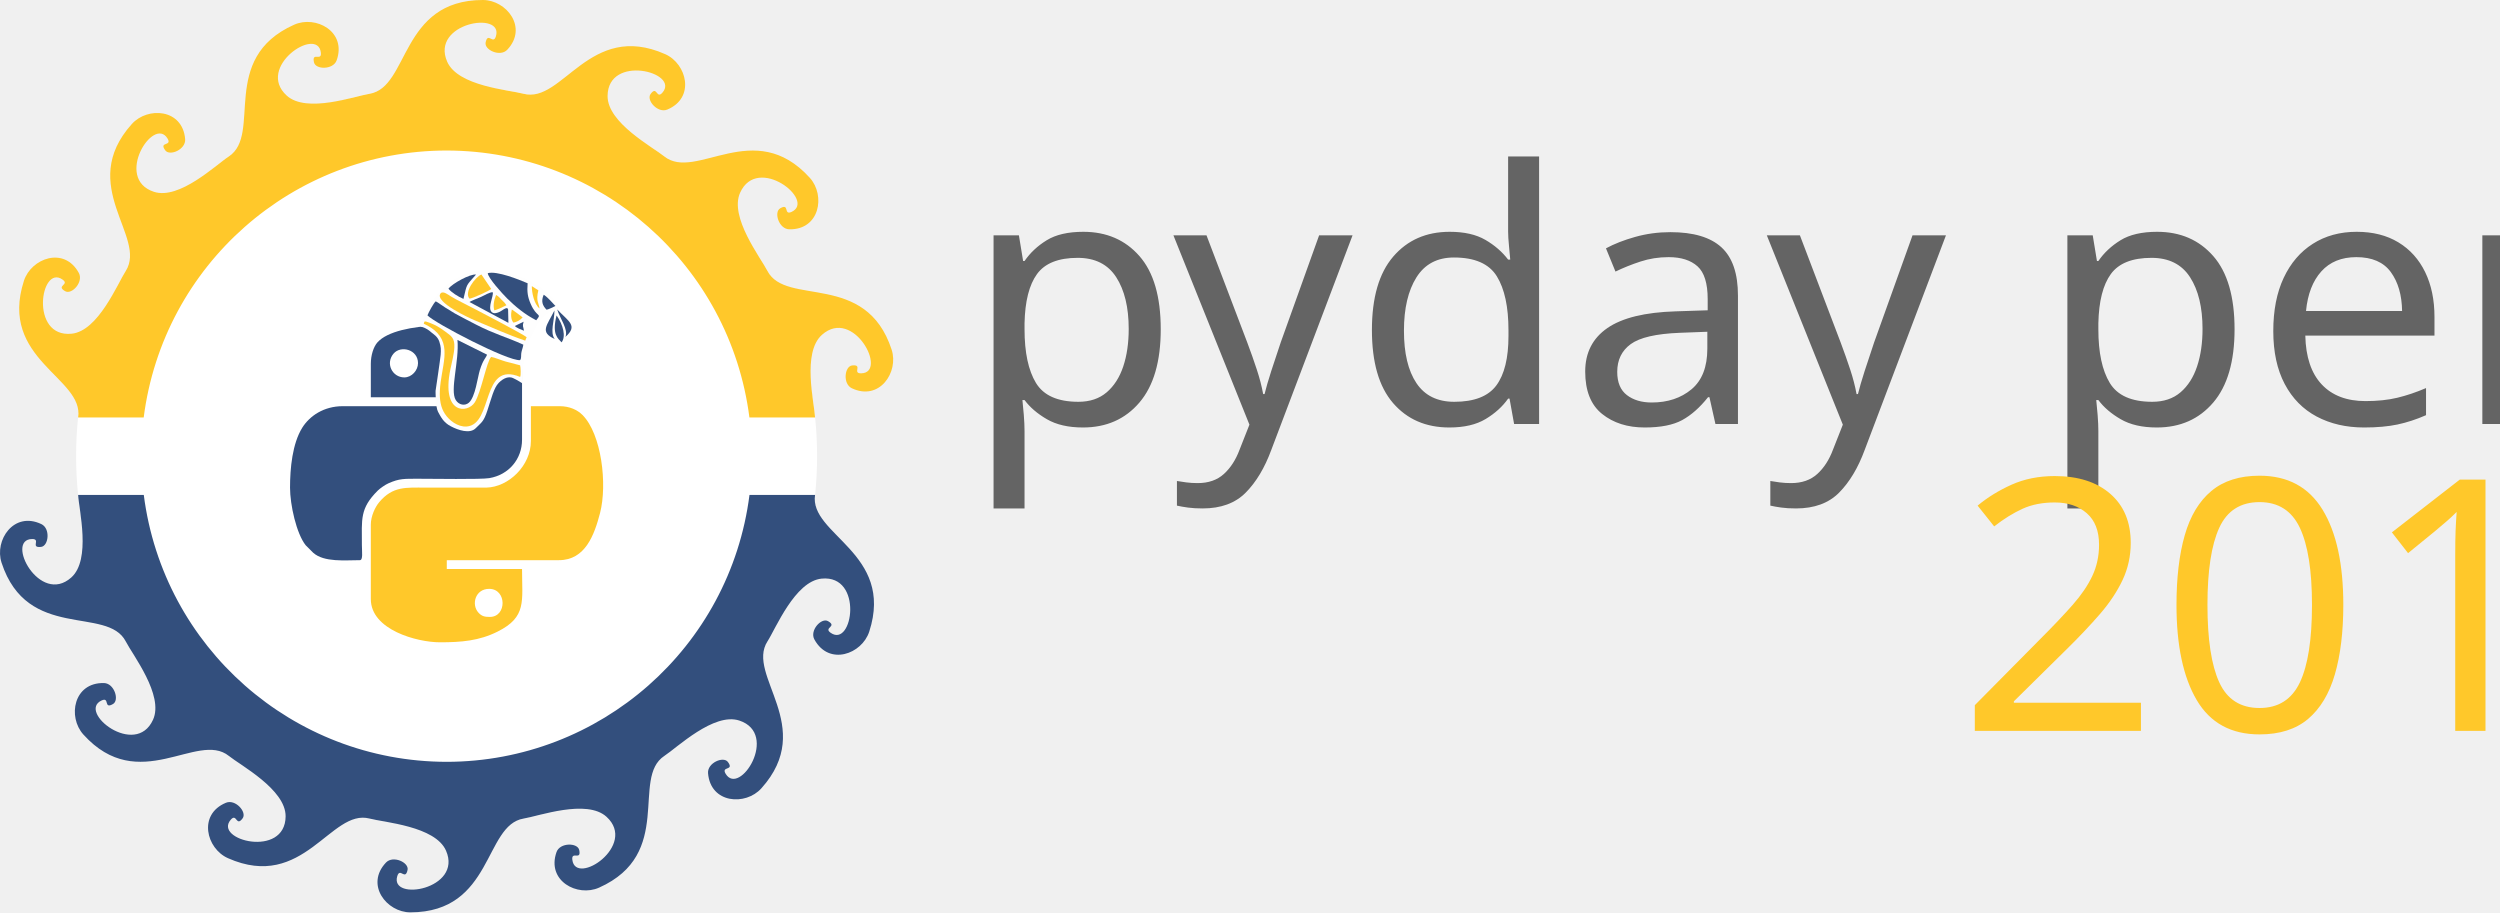
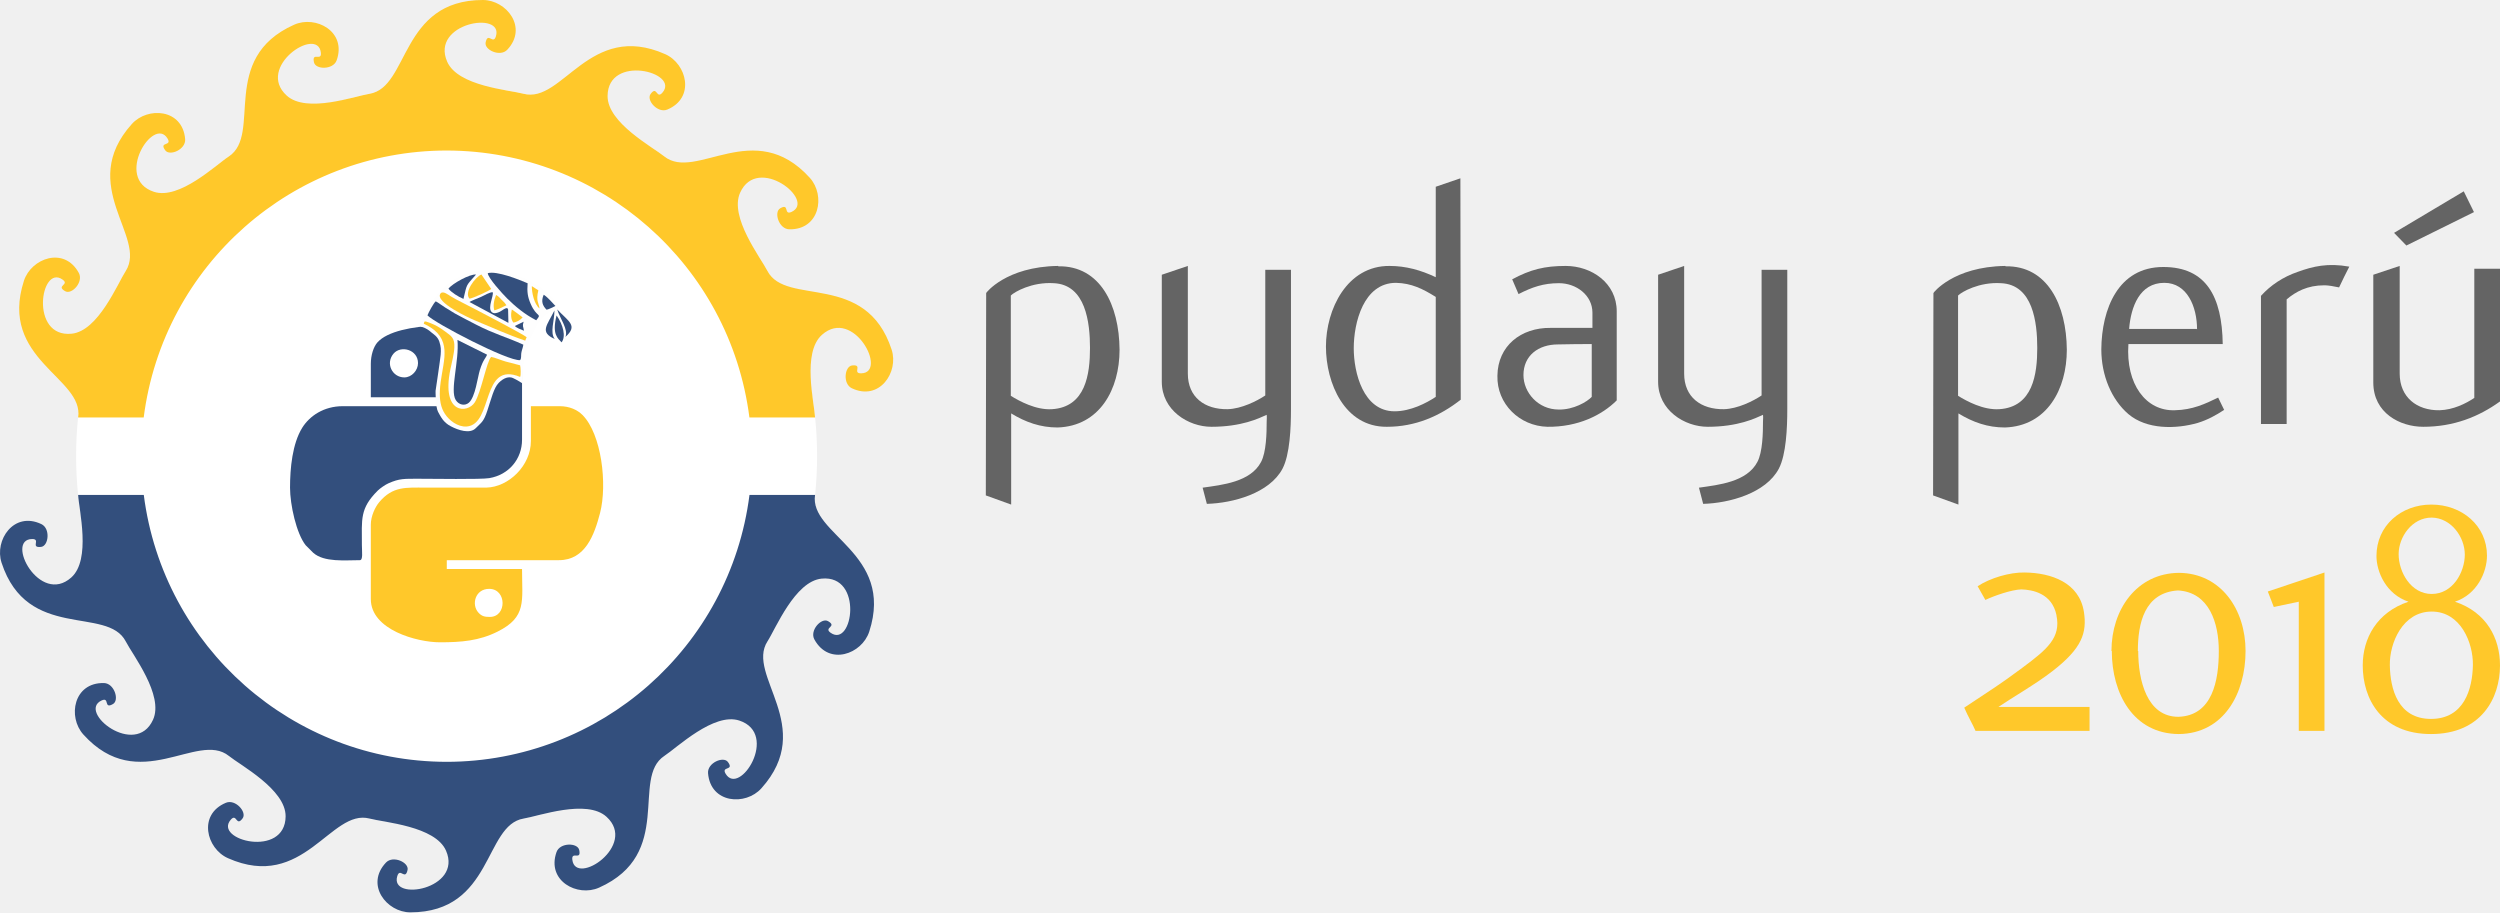
<svg xmlns="http://www.w3.org/2000/svg" xml:space="preserve" width="1349.549" height="492.504" version="1.1" style="clip-rule:evenodd;fill-rule:evenodd;image-rendering:optimizeQuality;shape-rendering:geometricPrecision;text-rendering:geometricPrecision" viewBox="0 0 35706.824 13030.834" id="svg73">
  <defs id="defs4">
    <style type="text/css" id="style2">
    .fil0 {fill:#FEFEFE}
    .fil1 {fill:#FFC82A}
    .fil4 {fill:#FFC82A}
    .fil3 {fill:#334F7D}
    .fil5 {fill:#FFC82A;fill-rule:nonzero}
    .fil2 {fill:#334F7D;fill-rule:nonzero}
   </style>
  </defs>
  <g id="g5333" transform="translate(1086.96,-5774.737)">
    <circle r="5291.667" cy="12290.159" cx="5291.667" id="path5033" style="fill:#ffffff;fill-opacity:1;stroke:none;stroke-width:28.461;stroke-opacity:1" />
    <path id="path4881" d="m 28.99,12843.299 c 10.998,212.596 188.519,925.185 -98.599,1180.238 -451.75,401.298 -946.914,-544.93 -559.294,-549.993 132.008,-1.725 -31.617,129.687 128.313,112.448 107.949,-11.638 137.322,-262.554 4.341,-325.716 -394.296,-187.278 -673.35,230.107 -568.492,551.232 367.279,1124.776 1511.066,613.721 1773.69,1124.479 96.517,189.744 548.507,768.546 389.95,1118.33 -249.471,550.347 -1086.681,-112.685 -734.632,-274.97 119.894,-55.268 23.897,131.339 162.987,50.539 93.883,-54.538 18.655,-295.698 -128.519,-299.31 -436.38,-10.713 -521.53,484.076 -295.124,734.788 793.014,878.148 1630.038,-53.962 2077.703,305.821 165.349,134.082 813.692,479.014 811.113,863.048 -4.056,604.236 -1038.555,339.04 -782.95,47.594 87.049,-99.255 75.194,110.285 169.395,-20.102 63.584,-88.009 -103.187,-277.736 -239.107,-221.175 -403.011,167.704 -279.558,654.372 29.249,791.321 1081.629,479.681 1467.162,-712.298 2022.46,-565.702 205.589,55.236 938.181,106.643 1092.026,458.525 242.059,553.647 -810.892,732.155 -695.927,361.942 39.153,-126.08 113.582,70.148 146.606,-87.282 22.29,-106.262 -207.241,-211.754 -308.405,-104.8 -299.957,317.126 10.747,711.51 348.558,711.016 1183.221,-1.727 1050.607,-1247.463 1617.524,-1339.401 210.282,-33.16 900.446,-284.155 1184.114,-25.27 446.32,407.328 -442.996,998.676 -488.549,613.709 -15.514,-131.105 132.307,17.88 98.444,-139.371 -22.858,-106.141 -275.457,-109.141 -324.373,29.714 -145.037,411.712 299.206,645.624 607.612,507.773 1080.223,-482.838 452.405,-1566.964 932.914,-1881.539 178.615,-115.822 707.018,-625.849 1071.459,-504.724 573.41,190.577 1.516,1092.542 -196.68,759.385 -67.498,-113.46 128.124,-37.497 33.228,-167.38 -64.053,-87.668 -296.011,12.314 -284.22,159.06 34.96,435.109 535.934,468.104 761.607,216.731 790.445,-880.46 -224.046,-1615.45 86.972,-2098.27 116.064,-178.458 391.345,-859.318 773.545,-896.896 601.35,-59.125 445.707,997.441 129.139,773.7 -107.81,-76.197 101.848,-86.342 -37.672,-166.398 -94.173,-54.036 -265.433,131.651 -194.975,260.914 208.913,383.273 680.012,209.654 783.931,-111.776 363.993,-1125.844 -861.758,-1384.652 -774.009,-1952.232 h -936.584 a 4365.625,4365.625 0 0 1 -4326.092,3812.48 4365.625,4365.625 0 0 1 -4325.007,-3812.48 z" style="fill:#334f7d;fill-opacity:1;stroke:none;stroke-width:57.94;stroke-opacity:1" />
    <path id="path4851" d="m 5808.999,5774.738 c -1183.221,1.728 -1050.607,1247.464 -1617.524,1339.401 -210.282,33.16 -900.446,284.155 -1184.114,25.27 -446.32,-407.328 442.996,-998.677 488.549,-613.71 15.514,131.105 -132.308,-17.88 -98.444,139.371 22.858,106.142 275.457,109.141 324.373,-29.714 145.037,-411.712 -299.206,-645.624 -607.612,-507.773 -1080.223,482.837 -452.405,1566.964 -932.914,1881.539 -178.615,115.822 -707.017,625.849 -1071.459,504.724 -573.409,-190.577 -1.515,-1092.542 196.68,-759.385 67.498,113.46 -128.124,37.498 -33.228,167.38 64.053,87.668 296.011,-12.315 284.22,-159.06 -34.96,-435.109 -535.934,-468.103 -761.607,-216.731 -790.445,880.461 224.047,1615.45 -86.971,2098.27 -116.064,178.458 -391.344,859.318 -773.545,896.896 -601.35,59.125 -445.707,-997.44 -129.139,-773.699 107.81,76.197 -101.848,86.342 37.672,166.398 94.173,54.036 265.433,-131.651 194.975,-260.914 C -170,9289.728 -641.099,9463.347 -745.019,9784.777 -1109.011,10910.622 116.739,11169.429 28.99,11737.01 H 965.574 A 4365.625,4365.625 0 0 1 5291.667,7924.529 4365.625,4365.625 0 0 1 9616.674,11737.01 h 937.669 c -10.998,-212.596 -188.52,-925.186 98.598,-1180.239 451.75,-401.298 946.914,544.929 559.294,549.993 -132.008,1.725 31.618,-129.688 -128.312,-112.448 -107.949,11.638 -137.322,262.554 -4.341,325.716 394.296,187.278 673.35,-230.107 568.492,-551.232 -367.279,-1124.776 -1511.065,-613.72 -1773.69,-1124.479 -96.517,-189.743 -548.507,-768.546 -389.95,-1118.33 249.471,-550.347 1086.681,112.685 734.632,274.97 -119.894,55.268 -23.896,-131.339 -162.987,-50.54 -93.883,54.538 -18.655,295.697 128.519,299.31 436.38,10.713 521.53,-484.074 295.124,-734.787 -793.014,-878.148 -1630.039,53.962 -2077.703,-305.821 -165.349,-134.082 -813.692,-479.014 -811.113,-863.048 4.056,-604.236 1038.555,-339.04 782.95,-47.594 -87.049,99.255 -75.194,-110.285 -169.396,20.102 -63.584,88.009 103.187,277.736 239.107,221.175 403.011,-167.705 279.557,-654.372 -29.249,-791.321 -1081.629,-479.681 -1467.162,712.298 -2022.46,565.702 -205.589,-55.236 -938.181,-106.644 -1092.026,-458.525 -242.059,-553.647 810.892,-732.155 695.927,-361.942 -39.153,126.08 -113.582,-70.148 -146.606,87.282 -22.29,106.262 207.241,211.754 308.405,104.8 299.957,-317.125 -10.747,-711.51 -348.558,-711.016 z" style="fill:#ffc82a;fill-opacity:1;stroke:none;stroke-width:57.94;stroke-opacity:1" />
  </g>
  <g id="g5325" transform="translate(1086.96,-5379.73)">
    <g transform="translate(18544.016,-98.46609)" id="g4972">
      <path class="fil3" d="m -13855.911,10868.605 c -172.318,0 -273.157,-199.124 -154.448,-339.532 105.944,-123.815 349.743,-57.44 349.743,135.302 0,103.391 -89.35,204.23 -195.295,204.23 z m -478.663,-195.295 v 478.663 h 1074.759 v 127.644 h -1475.56 c -271.88,0 -474.834,140.408 -579.501,308.897 -140.408,227.206 -173.596,576.949 -173.596,853.936 0,245.075 90.627,656.088 223.377,823.301 l 107.22,107.22 c 155.725,139.132 458.241,105.944 666.3,105.944 48.504,0 29.358,-119.985 29.358,-215.717 0,-371.443 -31.911,-520.786 227.205,-778.626 30.635,-30.634 109.774,-85.521 151.896,-103.391 158.278,-70.204 223.376,-65.098 441.647,-65.098 181.254,0 882.017,11.488 999.449,-8.935 278.263,-47.229 467.175,-271.881 467.175,-548.868 v -1016.043 c 0,-251.457 -164.66,-419.947 -335.702,-505.468 -302.516,-151.896 -1447.478,-183.807 -1729.571,131.473 -57.439,65.098 -94.456,186.359 -94.456,305.068 z" id="path4968" style="fill:#334f7d;stroke-width:1.276" />
      <path class="fil4" d="m -12634.362,14289.452 c -68.927,0 -113.602,-6.382 -163.383,-61.269 -104.668,-114.879 -45.952,-339.532 153.172,-339.532 254.011,0 254.011,400.801 10.211,400.801 z m 585.884,-2512.025 c 0,352.296 -319.109,657.364 -634.388,665.023 h -870.529 c -276.987,0 -467.176,-22.976 -661.194,208.059 -57.44,67.651 -119.985,199.124 -119.985,320.385 v 1064.547 c 0,439.094 661.194,616.519 986.685,616.519 303.792,0 560.355,-20.423 824.577,-153.173 417.395,-209.335 348.467,-431.435 348.467,-893.504 h -1074.759 v -126.368 h 1601.927 c 376.549,0 505.469,-361.231 587.16,-673.958 105.945,-409.735 21.7,-1125.816 -251.457,-1400.249 -72.757,-72.757 -185.084,-125.091 -325.491,-125.091 h -411.013 z" id="path4970" style="fill:#ffc82a;stroke-width:1.276" />
    </g>
    <g id="g5008" transform="translate(-7668.168,5089.837)">
      <path class="fil0" d="m 12589.223,4954.802 c 75.31,15.317 127.644,59.992 153.172,82.968 26.806,22.976 89.351,57.44 113.603,131.473 24.252,75.31 24.252,113.603 19.147,187.636 -6.382,72.757 -72.757,515.68 -72.757,515.68 0,0 -2.553,231.035 35.74,299.962 38.293,68.928 74.033,149.343 181.254,205.506 105.944,56.163 273.157,112.326 356.125,28.082 81.692,-84.245 112.327,-86.798 167.214,-254.011 56.163,-167.213 90.626,-321.662 162.107,-394.419 71.48,-72.757 145.514,-93.18 201.677,-68.928 56.163,24.252 144.237,81.692 144.237,81.692 0,0 -24.252,-223.376 35.74,-416.118 59.993,-192.742 30.635,-150.619 116.156,-331.873 86.797,-179.977 181.254,-248.905 246.352,-280.816 65.098,-33.187 131.473,-57.44 131.473,-57.44 -179.978,-330.597 -811.813,-640.771 -1280.265,-504.192 -216.994,62.545 -390.589,195.295 -524.615,388.036 -125.091,178.701 -186.36,386.76 -186.36,386.76 z" id="path4974" style="fill:#fefefe;stroke-width:1.276" />
      <path class="fil1" d="m 12639.004,4892.257 c 1.277,39.569 -39.569,-2.553 66.375,58.716 25.529,14.041 56.163,35.74 80.415,54.887 261.67,219.547 91.904,527.168 77.863,865.423 -5.106,123.814 10.211,236.141 72.757,330.597 59.992,91.903 182.53,188.912 310.174,179.977 385.483,-30.634 200.4,-942.01 763.308,-708.422 14.041,-26.805 7.659,-136.579 0,-165.937 l -205.506,-53.61 c -53.61,-14.041 -158.278,-58.716 -208.059,-66.375 -67.651,71.48 -140.408,499.086 -233.588,648.429 -103.391,163.384 -479.94,172.319 -349.743,-467.175 20.423,-97.009 54.887,-228.482 57.439,-319.109 5.106,-128.92 -37.016,-157.002 -134.025,-227.206 -80.416,-58.716 -130.197,-88.074 -215.718,-121.261 -93.18,-37.017 -71.48,-12.764 -81.692,-8.935 z" id="path4976" style="fill:#ffc82a;stroke-width:1.276" />
      <path class="fil3" d="m 12686.232,4793.971 c 105.944,112.326 1148.792,656.088 1322.388,639.494 21.699,-20.423 12.764,-65.098 17.87,-99.562 5.105,-40.846 25.528,-81.692 29.358,-121.261 -238.694,-108.497 -414.842,-151.896 -673.958,-285.922 -107.221,-56.163 -202.954,-103.391 -301.239,-158.278 -52.334,-30.634 -90.627,-54.887 -141.684,-86.798 -40.846,-24.252 -97.01,-70.204 -134.026,-88.074 -29.358,22.976 -99.562,151.896 -118.709,200.4 z" id="path4978" style="fill:#334f7d;stroke-width:1.276" />
      <path class="fil3" d="m 13537.615,5355.603 -422.5,-210.612 c 26.805,303.792 -111.05,718.633 -24.253,859.041 45.952,72.757 132.75,85.521 187.636,37.017 91.904,-81.692 123.815,-359.955 155.726,-463.346 49.781,-159.554 84.244,-168.489 103.391,-222.1 z" id="path4980" style="fill:#334f7d;stroke-width:1.276" />
      <path class="fil3" d="m 13547.826,4191.494 c 5.106,70.204 208.059,292.304 276.987,361.231 112.326,111.05 251.458,228.482 414.841,311.45 88.074,-107.221 8.935,-28.081 -80.415,-237.417 -40.846,-94.456 -52.334,-168.489 -42.122,-291.027 -125.091,-53.61 -439.094,-179.977 -569.291,-144.237 z" id="path4982" style="fill:#334f7d;stroke-width:1.276" />
      <path class="fil4" d="m 14082.653,5155.203 20.423,-48.505 c -34.464,-37.017 -785.008,-427.606 -924.14,-497.81 -52.333,-25.529 -104.667,-53.61 -153.172,-82.968 -40.846,-24.252 -119.985,-89.35 -153.172,-43.399 -88.074,121.261 409.736,349.743 492.704,384.207 241.246,99.562 462.07,201.677 717.357,288.474 z" id="path4984" style="fill:#ffc82a;stroke-width:1.276" />
      <path class="fil3" d="m 13287.433,4603.783 555.25,297.409 -3.829,-163.384 c -1.277,-33.187 3.829,-24.252 -12.765,-47.228 -42.122,1.276 -62.545,30.634 -107.22,52.334 -31.911,15.317 -85.522,37.017 -118.709,0 -54.887,-62.545 33.187,-225.929 19.147,-278.263 -34.464,-7.659 -128.92,48.505 -165.937,65.098 -30.634,14.041 -150.619,58.716 -165.937,74.033 z" id="path4986" style="fill:#334f7d;stroke-width:1.276" />
      <path class="fil1" d="m 13287.433,4555.278 c 42.123,-2.553 276.987,-109.773 310.174,-137.855 l -140.408,-206.783 c -82.968,29.358 -255.287,256.564 -169.766,344.638 z" id="path4988" style="fill:#ffc82a;stroke-width:1.276" />
      <path class="fil3" d="m 12986.195,4413.594 c 40.846,51.057 139.131,114.879 214.441,145.514 53.61,-222.1 29.358,-177.424 179.977,-348.467 -88.074,-8.935 -339.532,128.92 -394.418,202.953 z" id="path4990" style="fill:#334f7d;stroke-width:1.276" />
      <path class="fil1" d="m 13641.006,4722.491 c 31.911,-5.106 139.132,-53.61 173.595,-72.757 l -29.358,-39.569 c -14.04,-14.041 -24.252,-24.252 -37.016,-35.74 -26.805,-26.805 -44.676,-52.334 -81.692,-71.48 -34.464,86.798 -43.399,153.172 -25.529,219.547 z" id="path4992" style="fill:#ffc82a;stroke-width:1.276" />
      <path class="fil3" d="m 14387.721,4713.556 c 22.976,-2.553 111.05,-43.399 126.367,-53.61 -49.781,-49.781 -98.285,-114.879 -167.213,-160.831 -40.846,94.456 -17.87,154.449 40.846,214.441 z" id="path4994" style="fill:#334f7d;stroke-width:1.276" />
      <path class="fil1" d="m 13914.163,4897.363 c 45.952,-6.382 97.009,-34.464 131.473,-74.033 -7.658,-8.935 -134.026,-102.115 -154.449,-113.603 -15.317,61.269 -15.317,145.514 22.976,187.636 z" id="path4996" style="fill:#ffc82a;stroke-width:1.276" />
      <path class="fil1" d="m 14286.883,4695.686 c -8.936,-80.415 -54.887,-102.115 -16.594,-259.116 l -93.18,-59.992 c -1.276,93.18 33.187,257.84 109.774,319.109 z" id="path4998" style="fill:#ffc82a;stroke-width:1.276" />
      <path class="fil3" d="m 13934.586,4945.867 c 25.529,28.082 84.245,49.781 130.197,67.651 -8.935,-65.098 -25.529,-57.44 -5.106,-128.92 z" id="path5000" style="fill:#334f7d;stroke-width:1.276" />
      <path style="fill:#334f7d;stroke-width:1.276" id="path5002" d="m 14539.617,4709.727 c 163.384,173.595 301.239,229.758 117.432,391.866 44.675,-105.944 -77.863,-261.669 -117.432,-391.866 z" class="fil3" />
      <path style="fill:#334f7d;stroke-width:1.276" id="path5004" d="m 14500.047,4723.768 c -103.391,213.165 -218.27,308.897 5.106,408.459 -74.033,-88.074 -2.553,-271.881 -5.106,-408.459 z" class="fil3" />
      <path style="fill:#334f7d;stroke-width:1.276" id="path5006" d="m 14530.682,4795.248 c -70.204,274.434 20.423,328.044 71.48,384.207 65.098,-82.968 22.976,-250.181 -71.48,-384.207 z" class="fil3" />
    </g>
  </g>
  <g id="g4573" transform="translate(1322.92,-1601.611)">
-     <text id="text4512" y="7657.065" x="12440.557" style="font-style:normal;font-weight:normal;font-size:754.037px;line-height:1.25;font-family:sans-serif;letter-spacing:0px;word-spacing:0px;fill:#646464;fill-opacity:1;stroke:none;stroke-width:18.851" xml:space="preserve">
-       <tspan id="tspan4537" style="font-style:normal;font-variant:normal;font-weight:500;font-stretch:normal;font-size:5026.916px;font-family:Flux;-inkscape-font-specification:'Flux Medium';fill:#646464;fill-opacity:1;stroke-width:18.851" y="7657.065" x="12440.557">pyday perú</tspan>
-     </text>
-     <text id="text4512-3" y="12040.536" x="26641.514" style="font-style:normal;font-weight:normal;font-size:754.037px;line-height:1.25;font-family:sans-serif;letter-spacing:0px;word-spacing:0px;clip-rule:evenodd;fill:#ffc82a;fill-opacity:1;fill-rule:evenodd;stroke:none;stroke-width:18.851;image-rendering:optimizeQuality;shape-rendering:geometricPrecision;text-rendering:geometricPrecision" xml:space="preserve">
-       <tspan id="tspan4537-5" style="font-style:normal;font-variant:normal;font-weight:500;font-stretch:normal;font-size:5026.916px;font-family:Flux;-inkscape-font-specification:'Flux Medium';fill:#ffc82a;fill-opacity:1;stroke-width:18.851" y="12040.536" x="26641.514">2018</tspan>
-     </text>
+     <g aria-label="pyday perú" style="font-style:normal;font-weight:normal;font-size:754.037px;line-height:1.25;font-family:sans-serif;letter-spacing:0px;word-spacing:0px;fill:#646464;fill-opacity:1;stroke:none;stroke-width:18.851" id="text4512">
+       <path d="m 13792.797,5405.007 c 598.203,-10.054 869.656,552.961 874.683,1191.379 0,563.014 -281.507,1090.841 -884.737,1110.948 -246.319,0 -457.449,-75.404 -663.553,-201.077 v 1301.971 l -361.938,-130.7 5.027,-2890.476 c -5.027,0 281.508,-377.019 1025.491,-387.072 z m -90.485,2040.928 c 482.584,-30.162 542.907,-502.692 542.907,-874.683 0,-361.938 -60.323,-904.845 -517.772,-924.952 -311.669,-20.108 -563.015,125.673 -613.284,175.942 v 1432.671 c 120.646,75.404 361.938,206.103 588.149,191.023 z" style="font-style:normal;font-variant:normal;font-weight:500;font-stretch:normal;font-size:5026.916px;font-family:Flux;-inkscape-font-specification:'Flux Medium';fill:#646464;fill-opacity:1;stroke-width:18.851" id="path852" />
+       <path d="m 15642.702,6943.243 v -1543.263 l -371.992,125.673 v 1528.182 c 0,407.18 377.019,643.445 708.795,643.445 432.315,0 678.634,-120.646 789.226,-170.915 5.027,55.296 0,40.215 0,95.511 0,160.861 -5.027,437.342 -80.431,578.095 -150.807,286.534 -552.96,326.75 -834.468,366.965 l 60.323,231.238 c 371.992,-10.054 894.791,-150.808 1080.787,-502.692 105.565,-201.077 120.646,-588.149 120.646,-844.522 V 5455.276 h -366.965 v 1794.609 c -120.646,80.431 -341.83,191.023 -537.88,196.05 -326.749,5.027 -568.041,-170.915 -568.041,-507.719 z" style="font-style:normal;font-variant:normal;font-weight:500;font-stretch:normal;font-size:5026.916px;font-family:Flux;-inkscape-font-specification:'Flux Medium';fill:#646464;fill-opacity:1;stroke-width:18.851" id="path854" />
+       <path d="m 19540.447,7310.208 -5.027,-3161.93 -351.884,120.646 v 1291.917 c -211.131,-100.538 -427.288,-160.861 -658.526,-160.861 -608.257,-5.027 -909.872,618.311 -909.872,1151.164 0,522.799 266.426,1151.164 869.656,1146.137 407.181,0 754.038,-150.808 1055.653,-387.072 z m -356.911,-40.215 c -135.727,90.484 -361.938,206.104 -588.15,206.104 -447.395,0 -583.122,-552.961 -583.122,-899.818 0,-366.965 140.754,-935.006 603.23,-935.006 221.184,5.027 382.046,85.458 568.042,201.077 z" style="font-style:normal;font-variant:normal;font-weight:500;font-stretch:normal;font-size:5026.916px;font-family:Flux;-inkscape-font-specification:'Flux Medium';fill:#646464;fill-opacity:1;stroke-width:18.851" id="path856" />
+       <path d="M 21768.312,7320.262 V 6048.452 c 0,-407.18 -361.938,-648.472 -728.902,-648.472 -301.615,0 -502.692,50.269 -764.092,191.023 l 90.485,211.13 c 196.05,-100.538 356.911,-155.834 578.095,-155.834 246.319,0 477.557,170.915 477.557,422.261 v 216.157 c -201.076,0 -356.911,0 -598.203,0 -422.261,-5.027 -754.037,256.373 -759.064,683.66 -10.054,402.153 316.696,718.849 713.822,728.903 437.342,5.027 779.172,-165.888 990.302,-377.019 z m -356.911,-50.269 c -65.35,70.377 -261.399,185.996 -472.53,180.969 -291.561,0 -502.691,-241.292 -502.691,-492.638 0,-276.48 211.13,-437.342 492.637,-437.342 180.969,-5.027 366.965,-5.027 482.584,-5.027 z" style="font-style:normal;font-variant:normal;font-weight:500;font-stretch:normal;font-size:5026.916px;font-family:Flux;-inkscape-font-specification:'Flux Medium';fill:#646464;fill-opacity:1;stroke-width:18.851" id="path858" />
+       <path d="m 22731.438,6943.243 v -1543.263 l -371.991,125.673 v 1528.182 c 0,407.18 377.018,643.445 708.795,643.445 432.314,0 678.633,-120.646 789.225,-170.915 5.027,55.296 0,40.215 0,95.511 0,160.861 -5.026,437.342 -80.43,578.095 -150.808,286.534 -552.961,326.75 -834.468,366.965 l 60.323,231.238 c 371.992,-10.054 894.791,-150.808 1080.787,-502.692 105.565,-201.077 120.646,-588.149 120.646,-844.522 V 5455.276 h -366.965 v 1794.609 c -120.646,80.431 -341.83,191.023 -537.88,196.05 -326.75,5.027 -568.042,-170.915 -568.042,-507.719 z" style="font-style:normal;font-variant:normal;font-weight:500;font-stretch:normal;font-size:5026.916px;font-family:Flux;-inkscape-font-specification:'Flux Medium';fill:#646464;fill-opacity:1;stroke-width:18.851" id="path860" />
+       <path d="m 27322.269,5405.007 c 598.203,-10.054 869.656,552.961 874.683,1191.379 0,563.014 -281.507,1090.841 -884.737,1110.948 -246.319,0 -457.45,-75.404 -663.553,-201.077 v 1301.971 l -361.938,-130.7 5.027,-2890.476 c -5.027,0 281.507,-377.019 1025.491,-387.072 z m -90.485,2040.928 c 482.584,-30.162 542.907,-502.692 542.907,-874.683 0,-361.938 -60.323,-904.845 -517.772,-924.952 -311.669,-20.108 -563.015,125.673 -613.284,175.942 v 1432.671 c 120.646,75.404 361.938,206.103 588.149,191.023 z" style="font-style:normal;font-variant:normal;font-weight:500;font-stretch:normal;font-size:5026.916px;font-family:Flux;-inkscape-font-specification:'Flux Medium';fill:#646464;fill-opacity:1;stroke-width:18.851" id="path862" />
+       <path d="m 30443.983,7455.988 -85.457,-175.942 c -185.996,90.484 -366.965,175.942 -618.311,180.969 -412.207,15.081 -703.768,-371.992 -663.553,-945.06 h 1347.214 c -10.054,-678.634 -236.265,-1100.895 -849.549,-1100.895 -643.445,0 -879.71,598.203 -884.737,1176.298 0,371.992 145.78,718.849 387.072,924.952 261.4,221.184 673.607,216.157 990.303,125.673 145.78,-45.242 261.399,-110.592 377.018,-185.996 z m -392.099,-1156.191 h -965.168 c 25.135,-316.696 150.808,-658.526 502.692,-658.526 326.749,0 467.503,341.83 467.503,663.553 z" style="font-style:normal;font-variant:normal;font-weight:500;font-stretch:normal;font-size:5026.916px;font-family:Flux;-inkscape-font-specification:'Flux Medium';fill:#646464;fill-opacity:1;stroke-width:18.851" id="path864" />
+       <path d="m 31879.639,5676.46 c 50.269,0 135.726,15.081 206.103,30.162 40.215,-90.484 100.538,-206.103 145.781,-296.588 -306.642,-55.296 -517.773,-5.027 -738.957,75.404 -206.103,70.377 -387.072,191.023 -522.799,341.83 v 1829.797 h 366.965 V 5877.537 c 130.699,-110.592 296.588,-201.077 537.88,-201.077 z" style="font-style:normal;font-variant:normal;font-weight:500;font-stretch:normal;font-size:5026.916px;font-family:Flux;-inkscape-font-specification:'Flux Medium';fill:#646464;fill-opacity:1;stroke-width:18.851" id="path866" />
+       <path d="m 32574.217,5525.653 v 1538.236 c 0,437.342 382.046,633.391 713.822,633.391 432.315,0 789.226,-140.754 1095.868,-361.938 V 5440.195 h -366.965 v 1844.878 c -120.646,80.431 -301.615,170.915 -497.665,175.942 -321.722,5.027 -568.041,-185.996 -568.041,-522.799 V 5399.98 Z m 472.53,-417.234 965.168,-477.557 -145.781,-296.588 -995.329,593.176 z" style="font-style:normal;font-variant:normal;font-weight:500;font-stretch:normal;font-size:5026.916px;font-family:Flux;-inkscape-font-specification:'Flux Medium';fill:#646464;fill-opacity:1;stroke-width:18.851" id="path868" />
+     </g>
+     <g aria-label="2018" style="font-style:normal;font-weight:normal;font-size:754.037px;line-height:1.25;font-family:sans-serif;letter-spacing:0px;word-spacing:0px;clip-rule:evenodd;fill:#ffc82a;fill-opacity:1;fill-rule:evenodd;stroke:none;stroke-width:18.851;image-rendering:optimizeQuality;shape-rendering:geometricPrecision;text-rendering:geometricPrecision" id="text4512-3">
+       <path d="m 28049.05,10386.681 c -65.35,-311.669 -341.83,-361.938 -502.691,-366.965 -140.754,5.027 -387.073,90.484 -512.746,150.807 l -110.592,-196.049 c 175.942,-115.619 457.449,-201.077 673.607,-196.05 382.045,5.027 779.172,145.781 844.522,563.015 45.242,296.588 -25.135,517.772 -447.396,844.521 -246.319,191.023 -583.122,382.046 -774.145,512.746 h 1301.971 v 341.83 h -1628.721 c -35.188,-85.457 -110.592,-211.13 -160.861,-331.776 392.1,-261.4 497.665,-321.723 834.468,-573.069 351.884,-261.399 547.934,-427.288 482.584,-743.983 z" style="font-style:normal;font-variant:normal;font-weight:500;font-stretch:normal;font-size:5026.916px;font-family:Flux;-inkscape-font-specification:'Flux Medium';fill:#ffc82a;fill-opacity:1;stroke-width:18.851" id="path843" />
+       <path d="m 28839.533,10899.426 c 0,608.257 306.642,1181.325 955.114,1186.352 643.445,-5.027 955.114,-578.095 955.114,-1186.352 0,-593.176 -351.884,-1110.948 -950.087,-1115.975 -603.23,5.027 -965.168,522.799 -965.168,1115.975 z m 371.991,0 c 0,-397.126 95.512,-834.468 573.069,-864.629 447.395,25.134 583.122,467.503 583.122,864.629 0,422.261 -90.484,924.953 -578.095,940.033 -447.396,0 -573.069,-517.772 -573.069,-940.033 z" style="font-style:normal;font-variant:normal;font-weight:500;font-stretch:normal;font-size:5026.916px;font-family:Flux;-inkscape-font-specification:'Flux Medium';fill:#ffc82a;fill-opacity:1;stroke-width:18.851" id="path845" />
+       <path d="m 31509.924,12040.536 h 366.965 V 9778.424 l -809.333,271.453 85.457,221.185 356.911,-75.404 z" style="font-style:normal;font-variant:normal;font-weight:500;font-stretch:normal;font-size:5026.916px;font-family:Flux;-inkscape-font-specification:'Flux Medium';fill:#ffc82a;fill-opacity:1;stroke-width:18.851" id="path847" />
+       <path d="m 34383.907,11105.53 c 0,-387.073 -191.023,-759.065 -643.445,-909.872 316.695,-105.565 457.449,-422.261 457.449,-658.526 0,-427.288 -356.911,-728.903 -794.253,-728.903 -432.314,0 -784.199,301.615 -784.199,733.93 0,231.238 140.754,547.934 457.45,653.499 -452.423,150.807 -653.499,522.799 -653.499,909.872 0,472.53 261.399,980.248 975.221,980.248 713.822,0 985.276,-507.718 985.276,-980.248 z m -502.692,-1583.479 c 0,251.346 -170.915,563.015 -472.53,563.015 -296.588,0 -472.53,-311.669 -472.53,-568.042 0,-246.319 191.023,-522.799 472.53,-522.799 281.508,5.027 472.53,281.507 472.53,527.826 z m 115.619,1573.425 c -5.026,346.857 -125.672,774.145 -598.203,774.145 -472.53,0 -583.122,-427.288 -588.149,-769.118 -5.027,-311.669 180.969,-764.091 598.203,-764.091 417.234,0 593.176,452.422 588.149,764.091 z" style="font-style:normal;font-variant:normal;font-weight:500;font-stretch:normal;font-size:5026.916px;font-family:Flux;-inkscape-font-specification:'Flux Medium';fill:#ffc82a;fill-opacity:1;stroke-width:18.851" id="path849" />
+     </g>
  </g>
</svg>
